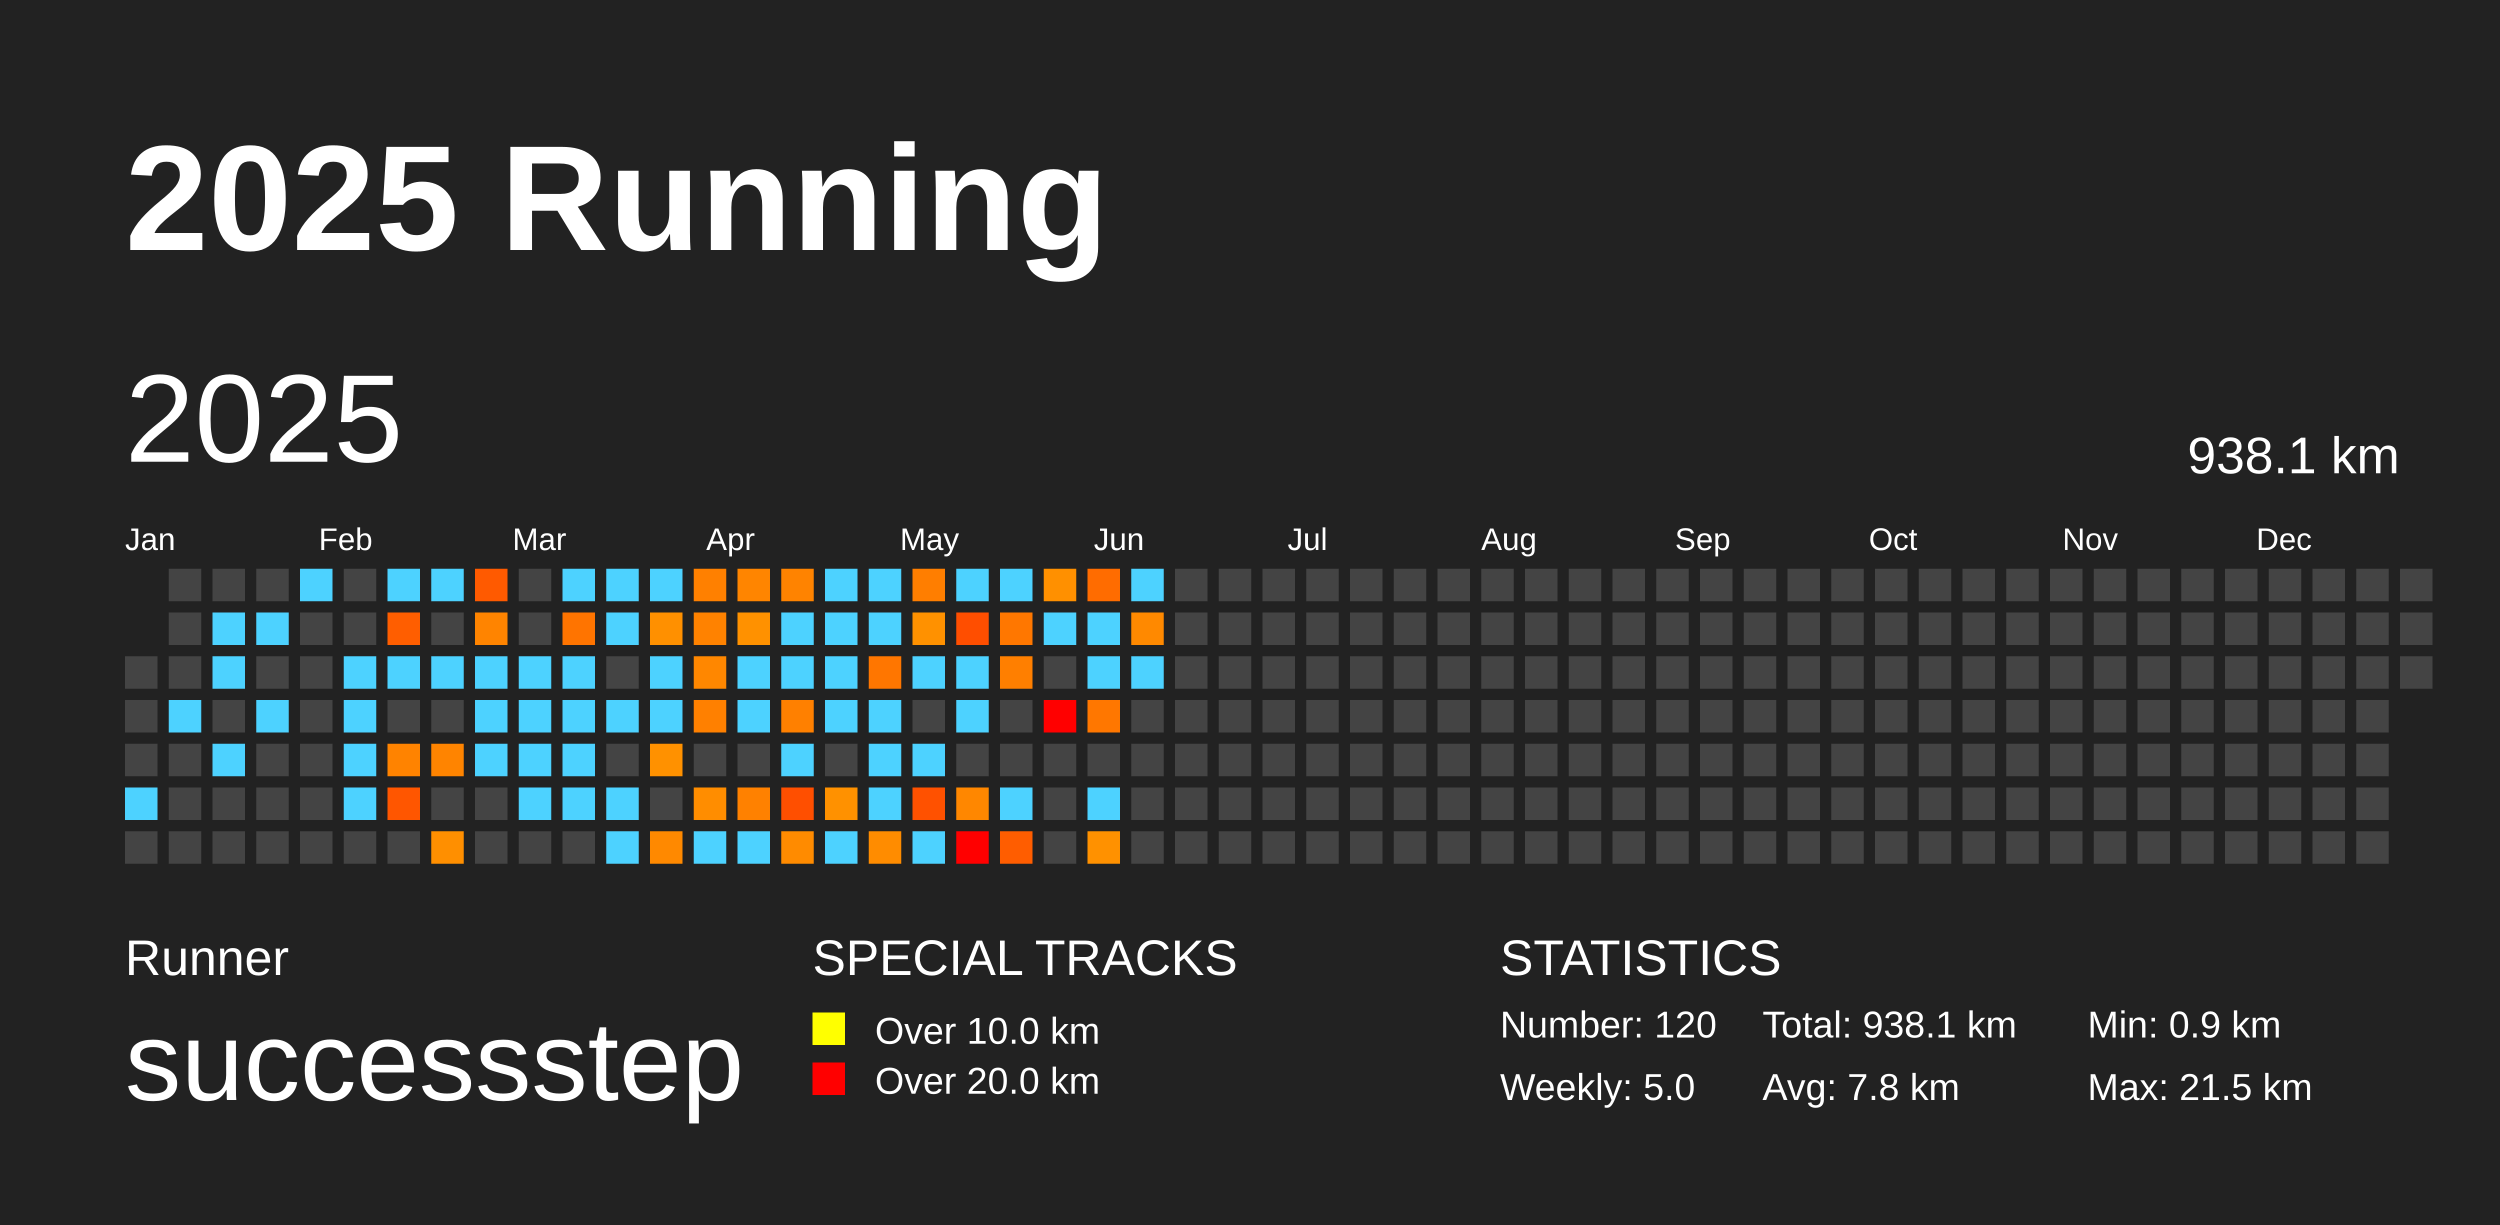
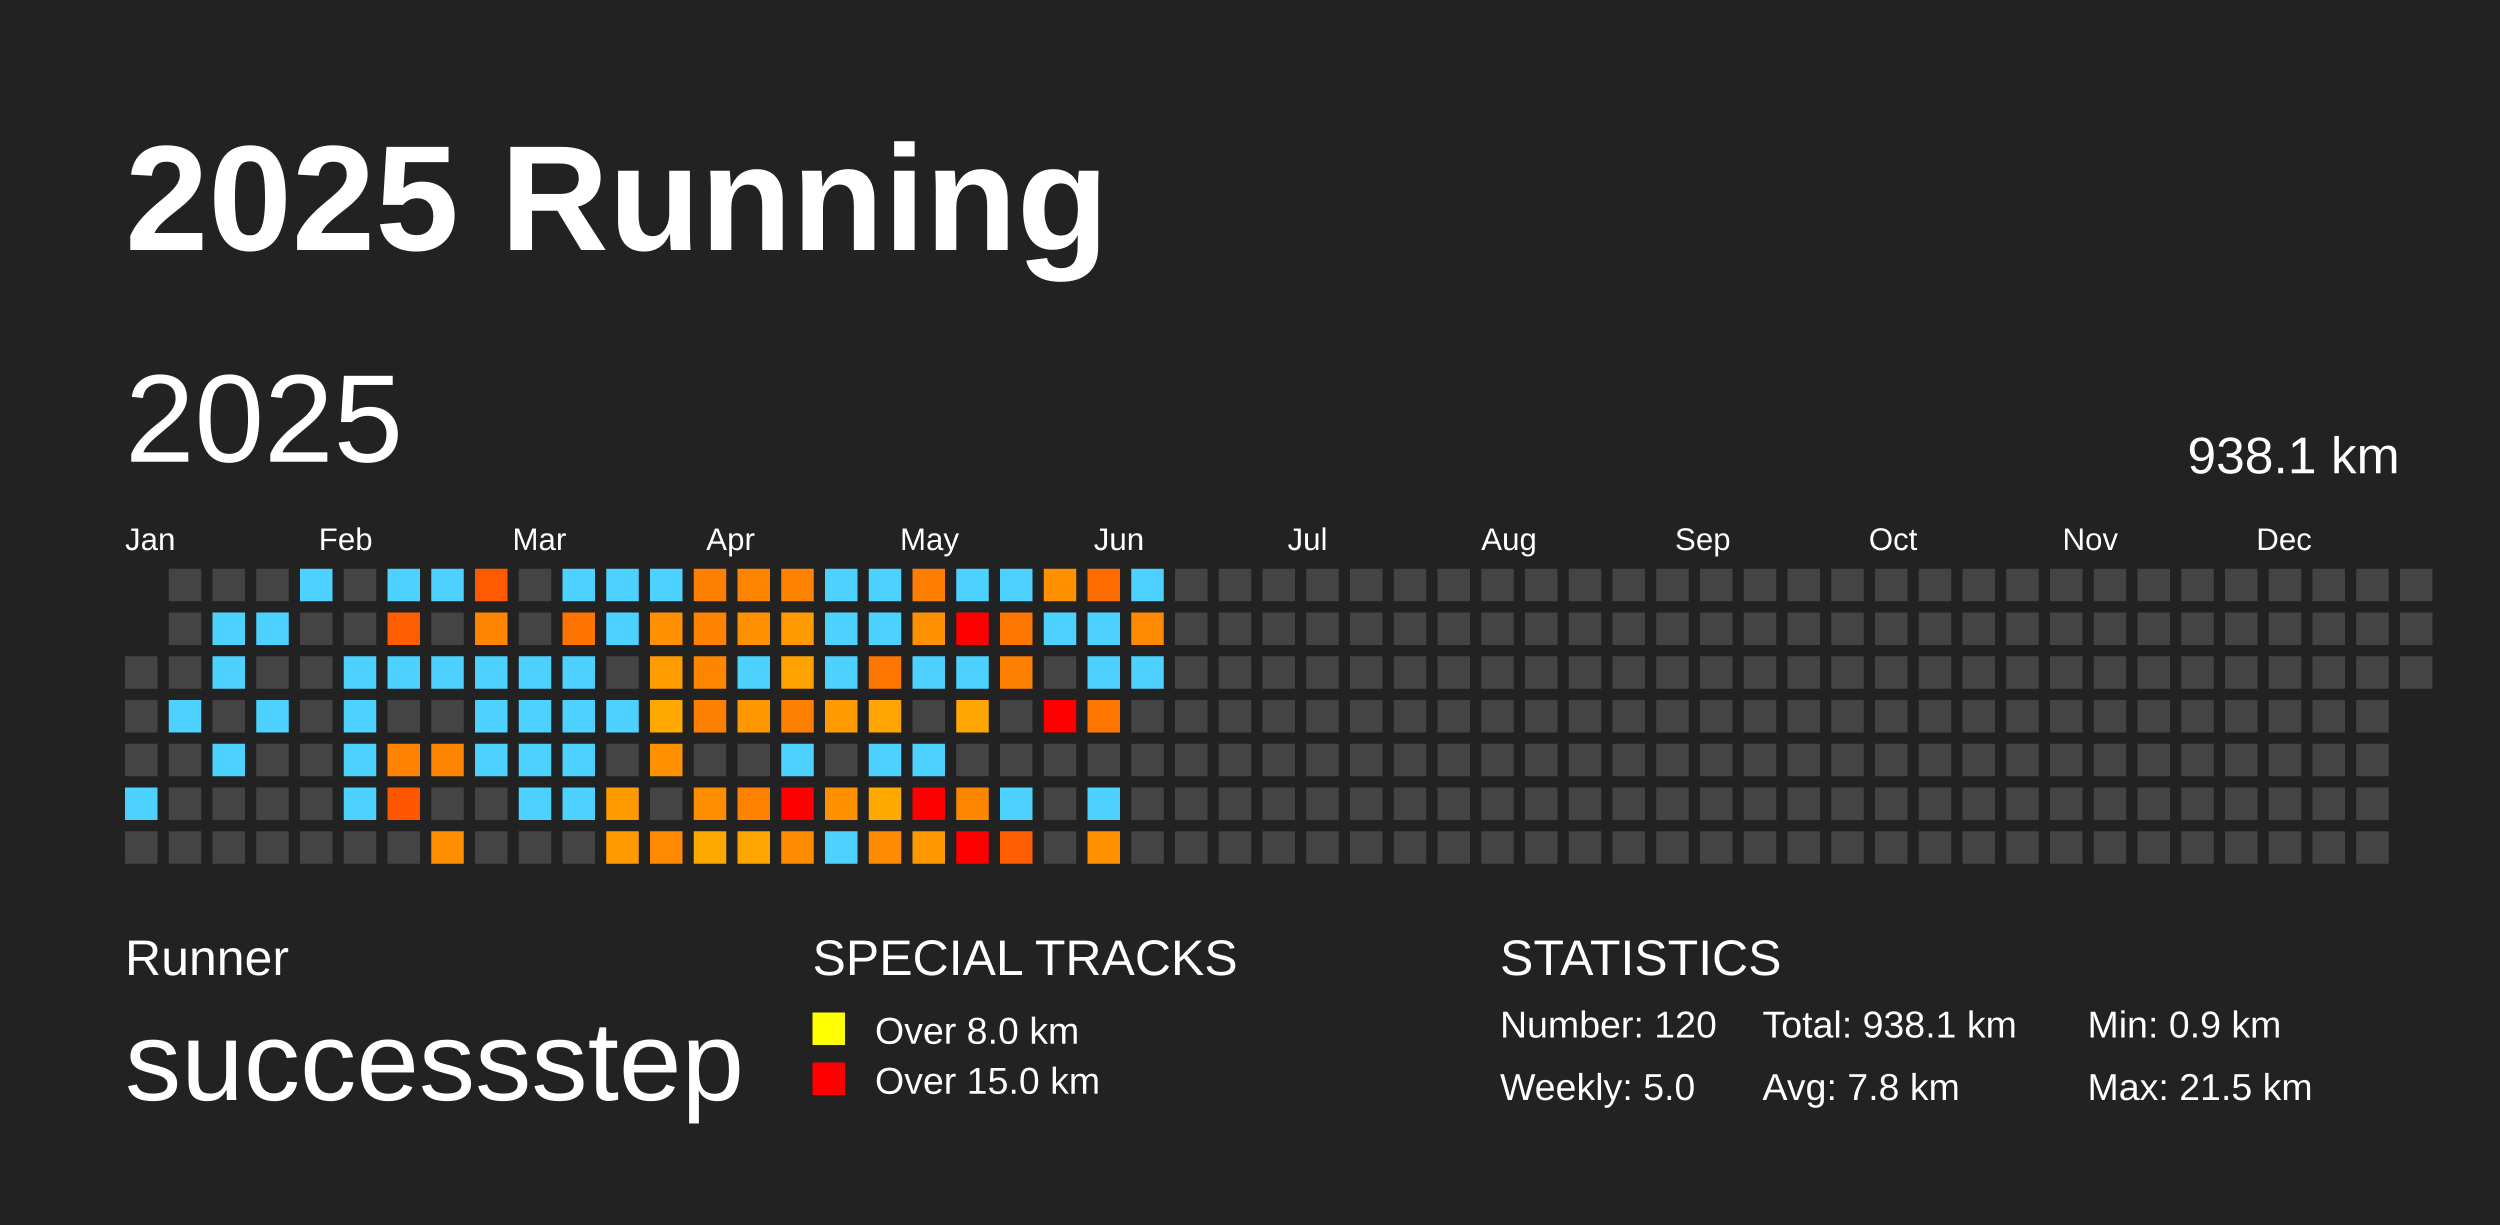
<svg xmlns="http://www.w3.org/2000/svg" baseProfile="full" height="98mm" version="1.1" viewBox="0,0,200,98" width="200mm">
  <defs />
  <rect fill="#222222" height="98" width="200" x="0" y="0" />
  <text fill="#FFFFFF" style="font-size:12px; font-family:Arial; font-weight:bold;" x="10" y="20">2025 Running</text>
  <text fill="#FFFFFF" style="font-size:4px; font-family:Arial" x="10" y="78">Runner</text>
  <text fill="#FFFFFF" style="font-size:9px; font-family:Arial" x="10" y="88">successstep</text>
  <text fill="#FFFFFF" style="font-size:4px; font-family:Arial" x="65" y="78">SPECIAL TRACKS</text>
  <rect fill="yellow" height="2.6" width="2.6" x="65" y="81" />
-   <text fill="#FFFFFF" style="font-size:3px; font-family:Arial" x="70" y="83.5">Over 10.0 km</text>
+   <text fill="#FFFFFF" style="font-size:3px; font-family:Arial" x="70" y="83.5">Over 8.0 km</text>
  <rect fill="red" height="2.6" width="2.6" x="65" y="85" />
-   <text fill="#FFFFFF" style="font-size:3px; font-family:Arial" x="70" y="87.5">Over 20.0 km</text>
+   <text fill="#FFFFFF" style="font-size:3px; font-family:Arial" x="70" y="87.5">Over 15.0 km</text>
  <text fill="#FFFFFF" style="font-size:4px; font-family:Arial" x="120" y="78">STATISTICS</text>
  <text fill="#FFFFFF" style="font-size:3px; font-family:Arial" x="120" y="83">Number: 120</text>
  <text fill="#FFFFFF" style="font-size:3px; font-family:Arial" x="120" y="88">Weekly: 5.0</text>
  <text fill="#FFFFFF" style="font-size:3px; font-family:Arial" x="141" y="83">Total: 938.1 km</text>
  <text fill="#FFFFFF" style="font-size:3px; font-family:Arial" x="141" y="88">Avg: 7.8 km</text>
  <text fill="#FFFFFF" style="font-size:3px; font-family:Arial" x="167" y="83">Min: 0.9 km</text>
  <text fill="#FFFFFF" style="font-size:3px; font-family:Arial" x="167" y="88">Max: 21.5 km</text>
  <text dominant-baseline="hanging" fill="#FFFFFF" style="font-size:10.0px; font-family:Arial;" x="10" y="30">2025</text>
  <text dominant-baseline="hanging" fill="#FFFFFF" style="font-size:4.125px; font-family:Arial;" x="175" y="35">938.1 km</text>
  <text fill="#FFFFFF" style="font-size:2.5px; font-family:Arial" x="10.0" y="44">Jan</text>
  <text fill="#FFFFFF" style="font-size:2.5px; font-family:Arial" x="25.5" y="44">Feb</text>
  <text fill="#FFFFFF" style="font-size:2.5px; font-family:Arial" x="41.0" y="44">Mar</text>
  <text fill="#FFFFFF" style="font-size:2.5px; font-family:Arial" x="56.5" y="44">Apr</text>
  <text fill="#FFFFFF" style="font-size:2.5px; font-family:Arial" x="72.0" y="44">May</text>
  <text fill="#FFFFFF" style="font-size:2.5px; font-family:Arial" x="87.5" y="44">Jun</text>
  <text fill="#FFFFFF" style="font-size:2.5px; font-family:Arial" x="103.0" y="44">Jul</text>
  <text fill="#FFFFFF" style="font-size:2.5px; font-family:Arial" x="118.5" y="44">Aug</text>
  <text fill="#FFFFFF" style="font-size:2.5px; font-family:Arial" x="134.0" y="44">Sep</text>
  <text fill="#FFFFFF" style="font-size:2.5px; font-family:Arial" x="149.5" y="44">Oct</text>
  <text fill="#FFFFFF" style="font-size:2.5px; font-family:Arial" x="165.0" y="44">Nov</text>
  <text fill="#FFFFFF" style="font-size:2.5px; font-family:Arial" x="180.5" y="44">Dec</text>
  <rect fill="#444444" height="2.6" width="2.6" x="10.0" y="52.5" />
  <rect fill="#444444" height="2.6" width="2.6" x="10.0" y="56.0" />
  <rect fill="#444444" height="2.6" width="2.6" x="10.0" y="59.5" />
  <rect fill="#4dd2ff" height="2.6" width="2.6" x="10.0" y="63.0" />
  <rect fill="#444444" height="2.6" width="2.6" x="10.0" y="66.5" />
  <rect fill="#444444" height="2.6" width="2.6" x="13.5" y="45.5" />
  <rect fill="#444444" height="2.6" width="2.6" x="13.5" y="49.0" />
  <rect fill="#444444" height="2.6" width="2.6" x="13.5" y="52.5" />
  <rect fill="#4dd2ff" height="2.6" width="2.6" x="13.5" y="56.0" />
  <rect fill="#444444" height="2.6" width="2.6" x="13.5" y="59.5" />
  <rect fill="#444444" height="2.6" width="2.6" x="13.5" y="63.0" />
  <rect fill="#444444" height="2.6" width="2.6" x="13.5" y="66.5" />
  <rect fill="#444444" height="2.6" width="2.6" x="17.0" y="45.5" />
  <rect fill="#4dd2ff" height="2.6" width="2.6" x="17.0" y="49.0" />
  <rect fill="#4dd2ff" height="2.6" width="2.6" x="17.0" y="52.5" />
  <rect fill="#444444" height="2.6" width="2.6" x="17.0" y="56.0" />
  <rect fill="#4dd2ff" height="2.6" width="2.6" x="17.0" y="59.5" />
  <rect fill="#444444" height="2.6" width="2.6" x="17.0" y="63.0" />
  <rect fill="#444444" height="2.6" width="2.6" x="17.0" y="66.5" />
  <rect fill="#444444" height="2.6" width="2.6" x="20.5" y="45.5" />
  <rect fill="#4dd2ff" height="2.6" width="2.6" x="20.5" y="49.0" />
  <rect fill="#444444" height="2.6" width="2.6" x="20.5" y="52.5" />
  <rect fill="#4dd2ff" height="2.6" width="2.6" x="20.5" y="56.0" />
  <rect fill="#444444" height="2.6" width="2.6" x="20.5" y="59.5" />
  <rect fill="#444444" height="2.6" width="2.6" x="20.5" y="63.0" />
  <rect fill="#444444" height="2.6" width="2.6" x="20.5" y="66.5" />
  <rect fill="#4dd2ff" height="2.6" width="2.6" x="24.0" y="45.5" />
  <rect fill="#444444" height="2.6" width="2.6" x="24.0" y="49.0" />
  <rect fill="#444444" height="2.6" width="2.6" x="24.0" y="52.5" />
  <rect fill="#444444" height="2.6" width="2.6" x="24.0" y="56.0" />
  <rect fill="#444444" height="2.6" width="2.6" x="24.0" y="59.5" />
  <rect fill="#444444" height="2.6" width="2.6" x="24.0" y="63.0" />
  <rect fill="#444444" height="2.6" width="2.6" x="24.0" y="66.5" />
  <rect fill="#444444" height="2.6" width="2.6" x="27.5" y="45.5" />
  <rect fill="#444444" height="2.6" width="2.6" x="27.5" y="49.0" />
  <rect fill="#4dd2ff" height="2.6" width="2.6" x="27.5" y="52.5" />
  <rect fill="#4dd2ff" height="2.6" width="2.6" x="27.5" y="56.0" />
  <rect fill="#4dd2ff" height="2.6" width="2.6" x="27.5" y="59.5" />
  <rect fill="#4dd2ff" height="2.6" width="2.6" x="27.5" y="63.0" />
  <rect fill="#444444" height="2.6" width="2.6" x="27.5" y="66.5" />
  <rect fill="#4dd2ff" height="2.6" width="2.6" x="31.0" y="45.5" />
  <rect fill="#ff5e00" height="2.6" width="2.6" x="31.0" y="49.0" />
  <rect fill="#4dd2ff" height="2.6" width="2.6" x="31.0" y="52.5" />
  <rect fill="#444444" height="2.6" width="2.6" x="31.0" y="56.0" />
  <rect fill="#ff8300" height="2.6" width="2.6" x="31.0" y="59.5" />
  <rect fill="#ff5600" height="2.6" width="2.6" x="31.0" y="63.0" />
  <rect fill="#444444" height="2.6" width="2.6" x="31.0" y="66.5" />
  <rect fill="#4dd2ff" height="2.6" width="2.6" x="34.5" y="45.5" />
  <rect fill="#444444" height="2.6" width="2.6" x="34.5" y="49.0" />
  <rect fill="#4dd2ff" height="2.6" width="2.6" x="34.5" y="52.5" />
  <rect fill="#444444" height="2.6" width="2.6" x="34.5" y="56.0" />
  <rect fill="#ff8400" height="2.6" width="2.6" x="34.5" y="59.5" />
  <rect fill="#444444" height="2.6" width="2.6" x="34.5" y="63.0" />
  <rect fill="#ff8f00" height="2.6" width="2.6" x="34.5" y="66.5" />
  <rect fill="#ff5a00" height="2.6" width="2.6" x="38.0" y="45.5" />
  <rect fill="#ff8400" height="2.6" width="2.6" x="38.0" y="49.0" />
  <rect fill="#4dd2ff" height="2.6" width="2.6" x="38.0" y="52.5" />
  <rect fill="#4dd2ff" height="2.6" width="2.6" x="38.0" y="56.0" />
  <rect fill="#4dd2ff" height="2.6" width="2.6" x="38.0" y="59.5" />
  <rect fill="#444444" height="2.6" width="2.6" x="38.0" y="63.0" />
  <rect fill="#444444" height="2.6" width="2.6" x="38.0" y="66.5" />
  <rect fill="#444444" height="2.6" width="2.6" x="41.5" y="45.5" />
  <rect fill="#444444" height="2.6" width="2.6" x="41.5" y="49.0" />
  <rect fill="#4dd2ff" height="2.6" width="2.6" x="41.5" y="52.5" />
  <rect fill="#4dd2ff" height="2.6" width="2.6" x="41.5" y="56.0" />
  <rect fill="#4dd2ff" height="2.6" width="2.6" x="41.5" y="59.5" />
  <rect fill="#4dd2ff" height="2.6" width="2.6" x="41.5" y="63.0" />
  <rect fill="#444444" height="2.6" width="2.6" x="41.5" y="66.5" />
  <rect fill="#4dd2ff" height="2.6" width="2.6" x="45.0" y="45.5" />
  <rect fill="#ff7400" height="2.6" width="2.6" x="45.0" y="49.0" />
  <rect fill="#4dd2ff" height="2.6" width="2.6" x="45.0" y="52.5" />
  <rect fill="#4dd2ff" height="2.6" width="2.6" x="45.0" y="56.0" />
  <rect fill="#4dd2ff" height="2.6" width="2.6" x="45.0" y="59.5" />
  <rect fill="#4dd2ff" height="2.6" width="2.6" x="45.0" y="63.0" />
  <rect fill="#444444" height="2.6" width="2.6" x="45.0" y="66.5" />
  <rect fill="#4dd2ff" height="2.6" width="2.6" x="48.5" y="45.5" />
  <rect fill="#4dd2ff" height="2.6" width="2.6" x="48.5" y="49.0" />
  <rect fill="#444444" height="2.6" width="2.6" x="48.5" y="52.5" />
  <rect fill="#4dd2ff" height="2.6" width="2.6" x="48.5" y="56.0" />
  <rect fill="#444444" height="2.6" width="2.6" x="48.5" y="59.5" />
-   <rect fill="#4dd2ff" height="2.6" width="2.6" x="48.5" y="63.0" />
-   <rect fill="#4dd2ff" height="2.6" width="2.6" x="48.5" y="66.5" />
+   <rect fill="#ff9a00" height="2.6" width="2.6" x="48.5" y="63.0" />
+   <rect fill="#ff9b00" height="2.6" width="2.6" x="48.5" y="66.5" />
  <rect fill="#4dd2ff" height="2.6" width="2.6" x="52.0" y="45.5" />
  <rect fill="#ff9000" height="2.6" width="2.6" x="52.0" y="49.0" />
-   <rect fill="#4dd2ff" height="2.6" width="2.6" x="52.0" y="52.5" />
-   <rect fill="#4dd2ff" height="2.6" width="2.6" x="52.0" y="56.0" />
+   <rect fill="#ff9c00" height="2.6" width="2.6" x="52.0" y="52.5" />
+   <rect fill="#ffa900" height="2.6" width="2.6" x="52.0" y="56.0" />
  <rect fill="#ff9100" height="2.6" width="2.6" x="52.0" y="59.5" />
  <rect fill="#444444" height="2.6" width="2.6" x="52.0" y="63.0" />
  <rect fill="#ff8900" height="2.6" width="2.6" x="52.0" y="66.5" />
  <rect fill="#ff8000" height="2.6" width="2.6" x="55.5" y="45.5" />
  <rect fill="#ff8200" height="2.6" width="2.6" x="55.5" y="49.0" />
  <rect fill="#ff8700" height="2.6" width="2.6" x="55.5" y="52.5" />
  <rect fill="#ff8000" height="2.6" width="2.6" x="55.5" y="56.0" />
  <rect fill="#444444" height="2.6" width="2.6" x="55.5" y="59.5" />
  <rect fill="#ff8d00" height="2.6" width="2.6" x="55.5" y="63.0" />
-   <rect fill="#4dd2ff" height="2.6" width="2.6" x="55.5" y="66.5" />
+   <rect fill="#ffa800" height="2.6" width="2.6" x="55.5" y="66.5" />
  <rect fill="#ff8500" height="2.6" width="2.6" x="59.0" y="45.5" />
  <rect fill="#ff9100" height="2.6" width="2.6" x="59.0" y="49.0" />
  <rect fill="#4dd2ff" height="2.6" width="2.6" x="59.0" y="52.5" />
-   <rect fill="#4dd2ff" height="2.6" width="2.6" x="59.0" y="56.0" />
+   <rect fill="#ff9700" height="2.6" width="2.6" x="59.0" y="56.0" />
  <rect fill="#444444" height="2.6" width="2.6" x="59.0" y="59.5" />
  <rect fill="#ff8100" height="2.6" width="2.6" x="59.0" y="63.0" />
-   <rect fill="#4dd2ff" height="2.6" width="2.6" x="59.0" y="66.5" />
+   <rect fill="#ffa500" height="2.6" width="2.6" x="59.0" y="66.5" />
  <rect fill="#ff8300" height="2.6" width="2.6" x="62.5" y="45.5" />
-   <rect fill="#4dd2ff" height="2.6" width="2.6" x="62.5" y="49.0" />
-   <rect fill="#4dd2ff" height="2.6" width="2.6" x="62.5" y="52.5" />
+   <rect fill="#ff9b00" height="2.6" width="2.6" x="62.5" y="49.0" />
+   <rect fill="#ffa200" height="2.6" width="2.6" x="62.5" y="52.5" />
  <rect fill="#ff8000" height="2.6" width="2.6" x="62.5" y="56.0" />
  <rect fill="#4dd2ff" height="2.6" width="2.6" x="62.5" y="59.5" />
-   <rect fill="#ff4f00" height="2.6" width="2.6" x="62.5" y="63.0" />
+   <rect fill="red" height="2.6" width="2.6" x="62.5" y="63.0" />
  <rect fill="#ff8b00" height="2.6" width="2.6" x="62.5" y="66.5" />
  <rect fill="#4dd2ff" height="2.6" width="2.6" x="66.0" y="45.5" />
  <rect fill="#4dd2ff" height="2.6" width="2.6" x="66.0" y="49.0" />
  <rect fill="#4dd2ff" height="2.6" width="2.6" x="66.0" y="52.5" />
-   <rect fill="#4dd2ff" height="2.6" width="2.6" x="66.0" y="56.0" />
+   <rect fill="#ff9a00" height="2.6" width="2.6" x="66.0" y="56.0" />
  <rect fill="#444444" height="2.6" width="2.6" x="66.0" y="59.5" />
  <rect fill="#ff9100" height="2.6" width="2.6" x="66.0" y="63.0" />
  <rect fill="#4dd2ff" height="2.6" width="2.6" x="66.0" y="66.5" />
  <rect fill="#4dd2ff" height="2.6" width="2.6" x="69.5" y="45.5" />
  <rect fill="#4dd2ff" height="2.6" width="2.6" x="69.5" y="49.0" />
  <rect fill="#ff7600" height="2.6" width="2.6" x="69.5" y="52.5" />
-   <rect fill="#4dd2ff" height="2.6" width="2.6" x="69.5" y="56.0" />
+   <rect fill="#ffa400" height="2.6" width="2.6" x="69.5" y="56.0" />
  <rect fill="#4dd2ff" height="2.6" width="2.6" x="69.5" y="59.5" />
-   <rect fill="#4dd2ff" height="2.6" width="2.6" x="69.5" y="63.0" />
+   <rect fill="#ffa900" height="2.6" width="2.6" x="69.5" y="63.0" />
  <rect fill="#ff8c00" height="2.6" width="2.6" x="69.5" y="66.5" />
  <rect fill="#ff7e00" height="2.6" width="2.6" x="73.0" y="45.5" />
  <rect fill="#ff9100" height="2.6" width="2.6" x="73.0" y="49.0" />
  <rect fill="#4dd2ff" height="2.6" width="2.6" x="73.0" y="52.5" />
  <rect fill="#444444" height="2.6" width="2.6" x="73.0" y="56.0" />
  <rect fill="#4dd2ff" height="2.6" width="2.6" x="73.0" y="59.5" />
-   <rect fill="#ff5100" height="2.6" width="2.6" x="73.0" y="63.0" />
-   <rect fill="#4dd2ff" height="2.6" width="2.6" x="73.0" y="66.5" />
+   <rect fill="red" height="2.6" width="2.6" x="73.0" y="63.0" />
+   <rect fill="#ff9800" height="2.6" width="2.6" x="73.0" y="66.5" />
  <rect fill="#4dd2ff" height="2.6" width="2.6" x="76.5" y="45.5" />
-   <rect fill="#ff4e00" height="2.6" width="2.6" x="76.5" y="49.0" />
+   <rect fill="red" height="2.6" width="2.6" x="76.5" y="49.0" />
  <rect fill="#4dd2ff" height="2.6" width="2.6" x="76.5" y="52.5" />
-   <rect fill="#4dd2ff" height="2.6" width="2.6" x="76.5" y="56.0" />
+   <rect fill="#ffa700" height="2.6" width="2.6" x="76.5" y="56.0" />
  <rect fill="#444444" height="2.6" width="2.6" x="76.5" y="59.5" />
  <rect fill="#ff8700" height="2.6" width="2.6" x="76.5" y="63.0" />
  <rect fill="red" height="2.6" width="2.6" x="76.5" y="66.5" />
  <rect fill="#4dd2ff" height="2.6" width="2.6" x="80.0" y="45.5" />
  <rect fill="#ff7700" height="2.6" width="2.6" x="80.0" y="49.0" />
  <rect fill="#ff7f00" height="2.6" width="2.6" x="80.0" y="52.5" />
  <rect fill="#444444" height="2.6" width="2.6" x="80.0" y="56.0" />
  <rect fill="#444444" height="2.6" width="2.6" x="80.0" y="59.5" />
  <rect fill="#4dd2ff" height="2.6" width="2.6" x="80.0" y="63.0" />
  <rect fill="#ff5d00" height="2.6" width="2.6" x="80.0" y="66.5" />
  <rect fill="#ff9000" height="2.6" width="2.6" x="83.5" y="45.5" />
  <rect fill="#4dd2ff" height="2.6" width="2.6" x="83.5" y="49.0" />
  <rect fill="#444444" height="2.6" width="2.6" x="83.5" y="52.5" />
  <rect fill="red" height="2.6" width="2.6" x="83.5" y="56.0" />
  <rect fill="#444444" height="2.6" width="2.6" x="83.5" y="59.5" />
  <rect fill="#444444" height="2.6" width="2.6" x="83.5" y="63.0" />
  <rect fill="#444444" height="2.6" width="2.6" x="83.5" y="66.5" />
  <rect fill="#ff6c00" height="2.6" width="2.6" x="87.0" y="45.5" />
  <rect fill="#4dd2ff" height="2.6" width="2.6" x="87.0" y="49.0" />
  <rect fill="#4dd2ff" height="2.6" width="2.6" x="87.0" y="52.5" />
  <rect fill="#ff7700" height="2.6" width="2.6" x="87.0" y="56.0" />
  <rect fill="#444444" height="2.6" width="2.6" x="87.0" y="59.5" />
  <rect fill="#4dd2ff" height="2.6" width="2.6" x="87.0" y="63.0" />
  <rect fill="#ff9100" height="2.6" width="2.6" x="87.0" y="66.5" />
  <rect fill="#4dd2ff" height="2.6" width="2.6" x="90.5" y="45.5" />
  <rect fill="#ff8900" height="2.6" width="2.6" x="90.5" y="49.0" />
  <rect fill="#4dd2ff" height="2.6" width="2.6" x="90.5" y="52.5" />
  <rect fill="#444444" height="2.6" width="2.6" x="90.5" y="56.0" />
  <rect fill="#444444" height="2.6" width="2.6" x="90.5" y="59.5" />
  <rect fill="#444444" height="2.6" width="2.6" x="90.5" y="63.0" />
  <rect fill="#444444" height="2.6" width="2.6" x="90.5" y="66.5" />
  <rect fill="#444444" height="2.6" width="2.6" x="94.0" y="45.5" />
  <rect fill="#444444" height="2.6" width="2.6" x="94.0" y="49.0" />
  <rect fill="#444444" height="2.6" width="2.6" x="94.0" y="52.5" />
  <rect fill="#444444" height="2.6" width="2.6" x="94.0" y="56.0" />
  <rect fill="#444444" height="2.6" width="2.6" x="94.0" y="59.5" />
  <rect fill="#444444" height="2.6" width="2.6" x="94.0" y="63.0" />
  <rect fill="#444444" height="2.6" width="2.6" x="94.0" y="66.5" />
  <rect fill="#444444" height="2.6" width="2.6" x="97.5" y="45.5" />
  <rect fill="#444444" height="2.6" width="2.6" x="97.5" y="49.0" />
  <rect fill="#444444" height="2.6" width="2.6" x="97.5" y="52.5" />
  <rect fill="#444444" height="2.6" width="2.6" x="97.5" y="56.0" />
  <rect fill="#444444" height="2.6" width="2.6" x="97.5" y="59.5" />
  <rect fill="#444444" height="2.6" width="2.6" x="97.5" y="63.0" />
  <rect fill="#444444" height="2.6" width="2.6" x="97.5" y="66.5" />
  <rect fill="#444444" height="2.6" width="2.6" x="101.0" y="45.5" />
  <rect fill="#444444" height="2.6" width="2.6" x="101.0" y="49.0" />
  <rect fill="#444444" height="2.6" width="2.6" x="101.0" y="52.5" />
  <rect fill="#444444" height="2.6" width="2.6" x="101.0" y="56.0" />
  <rect fill="#444444" height="2.6" width="2.6" x="101.0" y="59.5" />
  <rect fill="#444444" height="2.6" width="2.6" x="101.0" y="63.0" />
  <rect fill="#444444" height="2.6" width="2.6" x="101.0" y="66.5" />
  <rect fill="#444444" height="2.6" width="2.6" x="104.5" y="45.5" />
  <rect fill="#444444" height="2.6" width="2.6" x="104.5" y="49.0" />
  <rect fill="#444444" height="2.6" width="2.6" x="104.5" y="52.5" />
  <rect fill="#444444" height="2.6" width="2.6" x="104.5" y="56.0" />
  <rect fill="#444444" height="2.6" width="2.6" x="104.5" y="59.5" />
  <rect fill="#444444" height="2.6" width="2.6" x="104.5" y="63.0" />
  <rect fill="#444444" height="2.6" width="2.6" x="104.5" y="66.5" />
  <rect fill="#444444" height="2.6" width="2.6" x="108.0" y="45.5" />
  <rect fill="#444444" height="2.6" width="2.6" x="108.0" y="49.0" />
  <rect fill="#444444" height="2.6" width="2.6" x="108.0" y="52.5" />
  <rect fill="#444444" height="2.6" width="2.6" x="108.0" y="56.0" />
  <rect fill="#444444" height="2.6" width="2.6" x="108.0" y="59.5" />
  <rect fill="#444444" height="2.6" width="2.6" x="108.0" y="63.0" />
  <rect fill="#444444" height="2.6" width="2.6" x="108.0" y="66.5" />
  <rect fill="#444444" height="2.6" width="2.6" x="111.5" y="45.5" />
  <rect fill="#444444" height="2.6" width="2.6" x="111.5" y="49.0" />
  <rect fill="#444444" height="2.6" width="2.6" x="111.5" y="52.5" />
  <rect fill="#444444" height="2.6" width="2.6" x="111.5" y="56.0" />
  <rect fill="#444444" height="2.6" width="2.6" x="111.5" y="59.5" />
  <rect fill="#444444" height="2.6" width="2.6" x="111.5" y="63.0" />
  <rect fill="#444444" height="2.6" width="2.6" x="111.5" y="66.5" />
  <rect fill="#444444" height="2.6" width="2.6" x="115.0" y="45.5" />
  <rect fill="#444444" height="2.6" width="2.6" x="115.0" y="49.0" />
  <rect fill="#444444" height="2.6" width="2.6" x="115.0" y="52.5" />
  <rect fill="#444444" height="2.6" width="2.6" x="115.0" y="56.0" />
  <rect fill="#444444" height="2.6" width="2.6" x="115.0" y="59.5" />
  <rect fill="#444444" height="2.6" width="2.6" x="115.0" y="63.0" />
  <rect fill="#444444" height="2.6" width="2.6" x="115.0" y="66.5" />
  <rect fill="#444444" height="2.6" width="2.6" x="118.5" y="45.5" />
  <rect fill="#444444" height="2.6" width="2.6" x="118.5" y="49.0" />
  <rect fill="#444444" height="2.6" width="2.6" x="118.5" y="52.5" />
  <rect fill="#444444" height="2.6" width="2.6" x="118.5" y="56.0" />
  <rect fill="#444444" height="2.6" width="2.6" x="118.5" y="59.5" />
  <rect fill="#444444" height="2.6" width="2.6" x="118.5" y="63.0" />
  <rect fill="#444444" height="2.6" width="2.6" x="118.5" y="66.5" />
  <rect fill="#444444" height="2.6" width="2.6" x="122.0" y="45.5" />
  <rect fill="#444444" height="2.6" width="2.6" x="122.0" y="49.0" />
  <rect fill="#444444" height="2.6" width="2.6" x="122.0" y="52.5" />
  <rect fill="#444444" height="2.6" width="2.6" x="122.0" y="56.0" />
  <rect fill="#444444" height="2.6" width="2.6" x="122.0" y="59.5" />
  <rect fill="#444444" height="2.6" width="2.6" x="122.0" y="63.0" />
  <rect fill="#444444" height="2.6" width="2.6" x="122.0" y="66.5" />
  <rect fill="#444444" height="2.6" width="2.6" x="125.5" y="45.5" />
  <rect fill="#444444" height="2.6" width="2.6" x="125.5" y="49.0" />
  <rect fill="#444444" height="2.6" width="2.6" x="125.5" y="52.5" />
  <rect fill="#444444" height="2.6" width="2.6" x="125.5" y="56.0" />
  <rect fill="#444444" height="2.6" width="2.6" x="125.5" y="59.5" />
  <rect fill="#444444" height="2.6" width="2.6" x="125.5" y="63.0" />
  <rect fill="#444444" height="2.6" width="2.6" x="125.5" y="66.5" />
  <rect fill="#444444" height="2.6" width="2.6" x="129.0" y="45.5" />
  <rect fill="#444444" height="2.6" width="2.6" x="129.0" y="49.0" />
  <rect fill="#444444" height="2.6" width="2.6" x="129.0" y="52.5" />
  <rect fill="#444444" height="2.6" width="2.6" x="129.0" y="56.0" />
  <rect fill="#444444" height="2.6" width="2.6" x="129.0" y="59.5" />
  <rect fill="#444444" height="2.6" width="2.6" x="129.0" y="63.0" />
  <rect fill="#444444" height="2.6" width="2.6" x="129.0" y="66.5" />
  <rect fill="#444444" height="2.6" width="2.6" x="132.5" y="45.5" />
  <rect fill="#444444" height="2.6" width="2.6" x="132.5" y="49.0" />
  <rect fill="#444444" height="2.6" width="2.6" x="132.5" y="52.5" />
  <rect fill="#444444" height="2.6" width="2.6" x="132.5" y="56.0" />
  <rect fill="#444444" height="2.6" width="2.6" x="132.5" y="59.5" />
  <rect fill="#444444" height="2.6" width="2.6" x="132.5" y="63.0" />
  <rect fill="#444444" height="2.6" width="2.6" x="132.5" y="66.5" />
  <rect fill="#444444" height="2.6" width="2.6" x="136.0" y="45.5" />
  <rect fill="#444444" height="2.6" width="2.6" x="136.0" y="49.0" />
  <rect fill="#444444" height="2.6" width="2.6" x="136.0" y="52.5" />
  <rect fill="#444444" height="2.6" width="2.6" x="136.0" y="56.0" />
  <rect fill="#444444" height="2.6" width="2.6" x="136.0" y="59.5" />
  <rect fill="#444444" height="2.6" width="2.6" x="136.0" y="63.0" />
  <rect fill="#444444" height="2.6" width="2.6" x="136.0" y="66.5" />
  <rect fill="#444444" height="2.6" width="2.6" x="139.5" y="45.5" />
  <rect fill="#444444" height="2.6" width="2.6" x="139.5" y="49.0" />
  <rect fill="#444444" height="2.6" width="2.6" x="139.5" y="52.5" />
  <rect fill="#444444" height="2.6" width="2.6" x="139.5" y="56.0" />
  <rect fill="#444444" height="2.6" width="2.6" x="139.5" y="59.5" />
  <rect fill="#444444" height="2.6" width="2.6" x="139.5" y="63.0" />
  <rect fill="#444444" height="2.6" width="2.6" x="139.5" y="66.5" />
  <rect fill="#444444" height="2.6" width="2.6" x="143.0" y="45.5" />
  <rect fill="#444444" height="2.6" width="2.6" x="143.0" y="49.0" />
  <rect fill="#444444" height="2.6" width="2.6" x="143.0" y="52.5" />
  <rect fill="#444444" height="2.6" width="2.6" x="143.0" y="56.0" />
  <rect fill="#444444" height="2.6" width="2.6" x="143.0" y="59.5" />
  <rect fill="#444444" height="2.6" width="2.6" x="143.0" y="63.0" />
  <rect fill="#444444" height="2.6" width="2.6" x="143.0" y="66.5" />
  <rect fill="#444444" height="2.6" width="2.6" x="146.5" y="45.5" />
  <rect fill="#444444" height="2.6" width="2.6" x="146.5" y="49.0" />
  <rect fill="#444444" height="2.6" width="2.6" x="146.5" y="52.5" />
  <rect fill="#444444" height="2.6" width="2.6" x="146.5" y="56.0" />
  <rect fill="#444444" height="2.6" width="2.6" x="146.5" y="59.5" />
  <rect fill="#444444" height="2.6" width="2.6" x="146.5" y="63.0" />
  <rect fill="#444444" height="2.6" width="2.6" x="146.5" y="66.5" />
  <rect fill="#444444" height="2.6" width="2.6" x="150.0" y="45.5" />
  <rect fill="#444444" height="2.6" width="2.6" x="150.0" y="49.0" />
  <rect fill="#444444" height="2.6" width="2.6" x="150.0" y="52.5" />
  <rect fill="#444444" height="2.6" width="2.6" x="150.0" y="56.0" />
  <rect fill="#444444" height="2.6" width="2.6" x="150.0" y="59.5" />
  <rect fill="#444444" height="2.6" width="2.6" x="150.0" y="63.0" />
  <rect fill="#444444" height="2.6" width="2.6" x="150.0" y="66.5" />
  <rect fill="#444444" height="2.6" width="2.6" x="153.5" y="45.5" />
  <rect fill="#444444" height="2.6" width="2.6" x="153.5" y="49.0" />
  <rect fill="#444444" height="2.6" width="2.6" x="153.5" y="52.5" />
  <rect fill="#444444" height="2.6" width="2.6" x="153.5" y="56.0" />
  <rect fill="#444444" height="2.6" width="2.6" x="153.5" y="59.5" />
  <rect fill="#444444" height="2.6" width="2.6" x="153.5" y="63.0" />
  <rect fill="#444444" height="2.6" width="2.6" x="153.5" y="66.5" />
  <rect fill="#444444" height="2.6" width="2.6" x="157.0" y="45.5" />
  <rect fill="#444444" height="2.6" width="2.6" x="157.0" y="49.0" />
  <rect fill="#444444" height="2.6" width="2.6" x="157.0" y="52.5" />
  <rect fill="#444444" height="2.6" width="2.6" x="157.0" y="56.0" />
  <rect fill="#444444" height="2.6" width="2.6" x="157.0" y="59.5" />
  <rect fill="#444444" height="2.6" width="2.6" x="157.0" y="63.0" />
  <rect fill="#444444" height="2.6" width="2.6" x="157.0" y="66.5" />
  <rect fill="#444444" height="2.6" width="2.6" x="160.5" y="45.5" />
  <rect fill="#444444" height="2.6" width="2.6" x="160.5" y="49.0" />
  <rect fill="#444444" height="2.6" width="2.6" x="160.5" y="52.5" />
  <rect fill="#444444" height="2.6" width="2.6" x="160.5" y="56.0" />
  <rect fill="#444444" height="2.6" width="2.6" x="160.5" y="59.5" />
  <rect fill="#444444" height="2.6" width="2.6" x="160.5" y="63.0" />
  <rect fill="#444444" height="2.6" width="2.6" x="160.5" y="66.5" />
  <rect fill="#444444" height="2.6" width="2.6" x="164.0" y="45.5" />
  <rect fill="#444444" height="2.6" width="2.6" x="164.0" y="49.0" />
  <rect fill="#444444" height="2.6" width="2.6" x="164.0" y="52.5" />
  <rect fill="#444444" height="2.6" width="2.6" x="164.0" y="56.0" />
  <rect fill="#444444" height="2.6" width="2.6" x="164.0" y="59.5" />
  <rect fill="#444444" height="2.6" width="2.6" x="164.0" y="63.0" />
  <rect fill="#444444" height="2.6" width="2.6" x="164.0" y="66.5" />
  <rect fill="#444444" height="2.6" width="2.6" x="167.5" y="45.5" />
  <rect fill="#444444" height="2.6" width="2.6" x="167.5" y="49.0" />
  <rect fill="#444444" height="2.6" width="2.6" x="167.5" y="52.5" />
  <rect fill="#444444" height="2.6" width="2.6" x="167.5" y="56.0" />
  <rect fill="#444444" height="2.6" width="2.6" x="167.5" y="59.5" />
  <rect fill="#444444" height="2.6" width="2.6" x="167.5" y="63.0" />
  <rect fill="#444444" height="2.6" width="2.6" x="167.5" y="66.5" />
  <rect fill="#444444" height="2.6" width="2.6" x="171.0" y="45.5" />
  <rect fill="#444444" height="2.6" width="2.6" x="171.0" y="49.0" />
  <rect fill="#444444" height="2.6" width="2.6" x="171.0" y="52.5" />
  <rect fill="#444444" height="2.6" width="2.6" x="171.0" y="56.0" />
  <rect fill="#444444" height="2.6" width="2.6" x="171.0" y="59.5" />
  <rect fill="#444444" height="2.6" width="2.6" x="171.0" y="63.0" />
  <rect fill="#444444" height="2.6" width="2.6" x="171.0" y="66.5" />
  <rect fill="#444444" height="2.6" width="2.6" x="174.5" y="45.5" />
  <rect fill="#444444" height="2.6" width="2.6" x="174.5" y="49.0" />
  <rect fill="#444444" height="2.6" width="2.6" x="174.5" y="52.5" />
  <rect fill="#444444" height="2.6" width="2.6" x="174.5" y="56.0" />
  <rect fill="#444444" height="2.6" width="2.6" x="174.5" y="59.5" />
  <rect fill="#444444" height="2.6" width="2.6" x="174.5" y="63.0" />
  <rect fill="#444444" height="2.6" width="2.6" x="174.5" y="66.5" />
  <rect fill="#444444" height="2.6" width="2.6" x="178.0" y="45.5" />
  <rect fill="#444444" height="2.6" width="2.6" x="178.0" y="49.0" />
  <rect fill="#444444" height="2.6" width="2.6" x="178.0" y="52.5" />
  <rect fill="#444444" height="2.6" width="2.6" x="178.0" y="56.0" />
  <rect fill="#444444" height="2.6" width="2.6" x="178.0" y="59.5" />
  <rect fill="#444444" height="2.6" width="2.6" x="178.0" y="63.0" />
  <rect fill="#444444" height="2.6" width="2.6" x="178.0" y="66.5" />
  <rect fill="#444444" height="2.6" width="2.6" x="181.5" y="45.5" />
  <rect fill="#444444" height="2.6" width="2.6" x="181.5" y="49.0" />
  <rect fill="#444444" height="2.6" width="2.6" x="181.5" y="52.5" />
  <rect fill="#444444" height="2.6" width="2.6" x="181.5" y="56.0" />
  <rect fill="#444444" height="2.6" width="2.6" x="181.5" y="59.5" />
  <rect fill="#444444" height="2.6" width="2.6" x="181.5" y="63.0" />
  <rect fill="#444444" height="2.6" width="2.6" x="181.5" y="66.5" />
  <rect fill="#444444" height="2.6" width="2.6" x="185.0" y="45.5" />
  <rect fill="#444444" height="2.6" width="2.6" x="185.0" y="49.0" />
  <rect fill="#444444" height="2.6" width="2.6" x="185.0" y="52.5" />
  <rect fill="#444444" height="2.6" width="2.6" x="185.0" y="56.0" />
  <rect fill="#444444" height="2.6" width="2.6" x="185.0" y="59.5" />
  <rect fill="#444444" height="2.6" width="2.6" x="185.0" y="63.0" />
  <rect fill="#444444" height="2.6" width="2.6" x="185.0" y="66.5" />
  <rect fill="#444444" height="2.6" width="2.6" x="188.5" y="45.5" />
  <rect fill="#444444" height="2.6" width="2.6" x="188.5" y="49.0" />
  <rect fill="#444444" height="2.6" width="2.6" x="188.5" y="52.5" />
  <rect fill="#444444" height="2.6" width="2.6" x="188.5" y="56.0" />
  <rect fill="#444444" height="2.6" width="2.6" x="188.5" y="59.5" />
  <rect fill="#444444" height="2.6" width="2.6" x="188.5" y="63.0" />
  <rect fill="#444444" height="2.6" width="2.6" x="188.5" y="66.5" />
  <rect fill="#444444" height="2.6" width="2.6" x="192.0" y="45.5" />
  <rect fill="#444444" height="2.6" width="2.6" x="192.0" y="49.0" />
  <rect fill="#444444" height="2.6" width="2.6" x="192.0" y="52.5" />
</svg>
